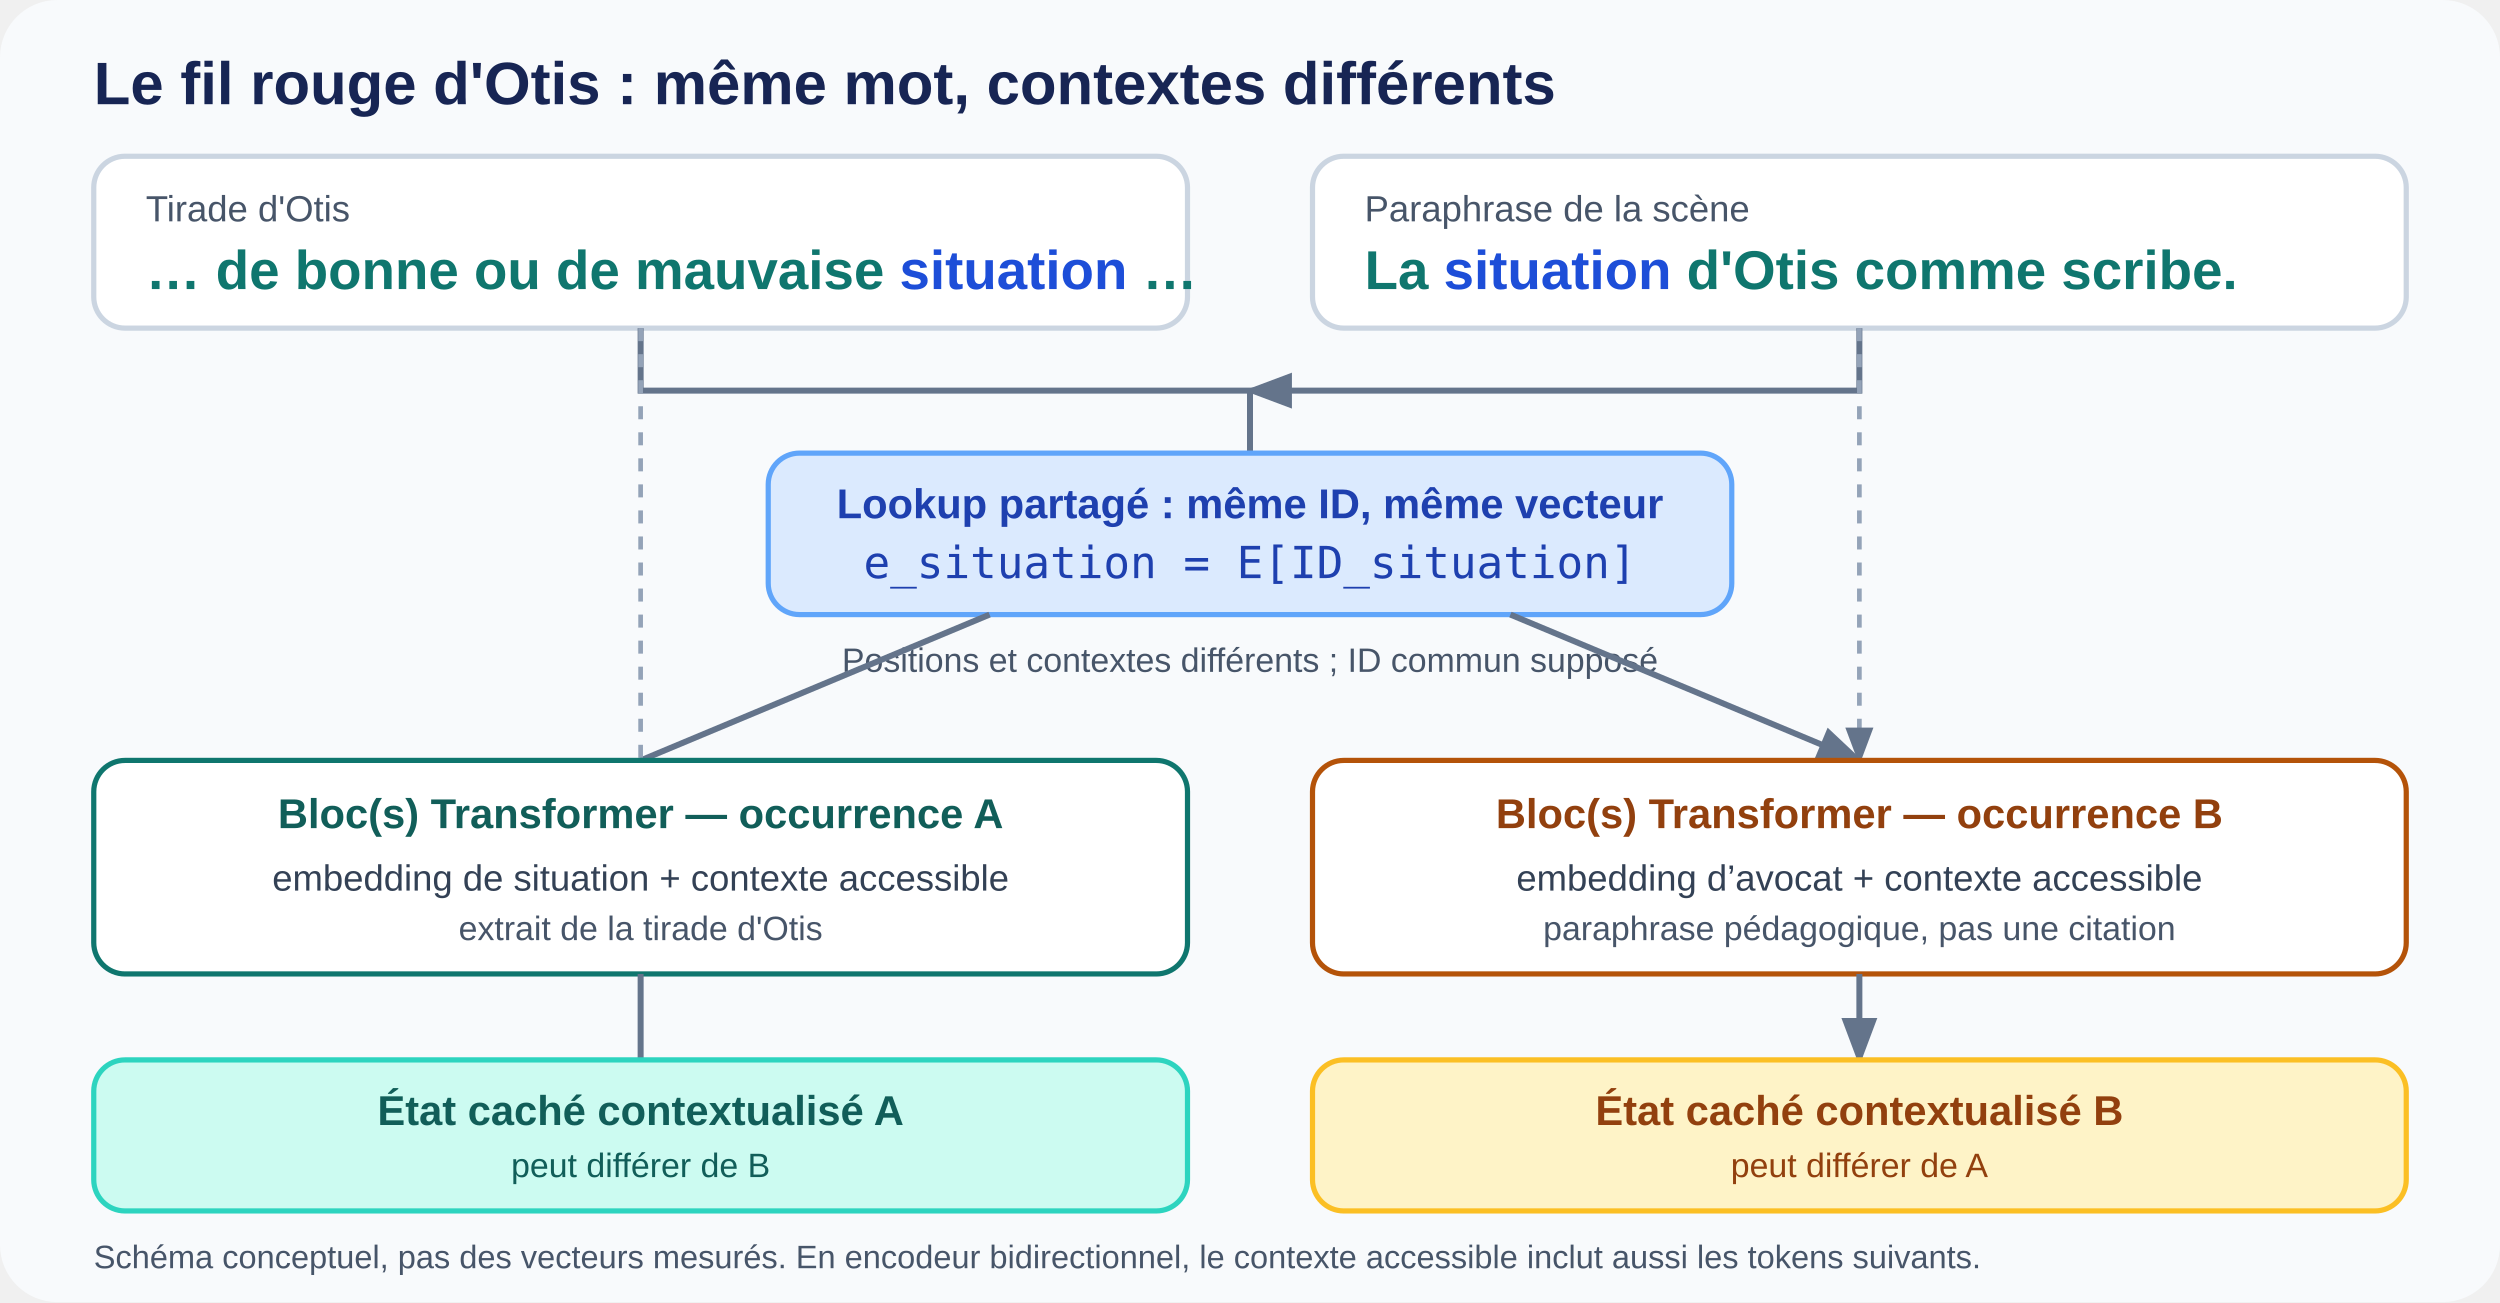
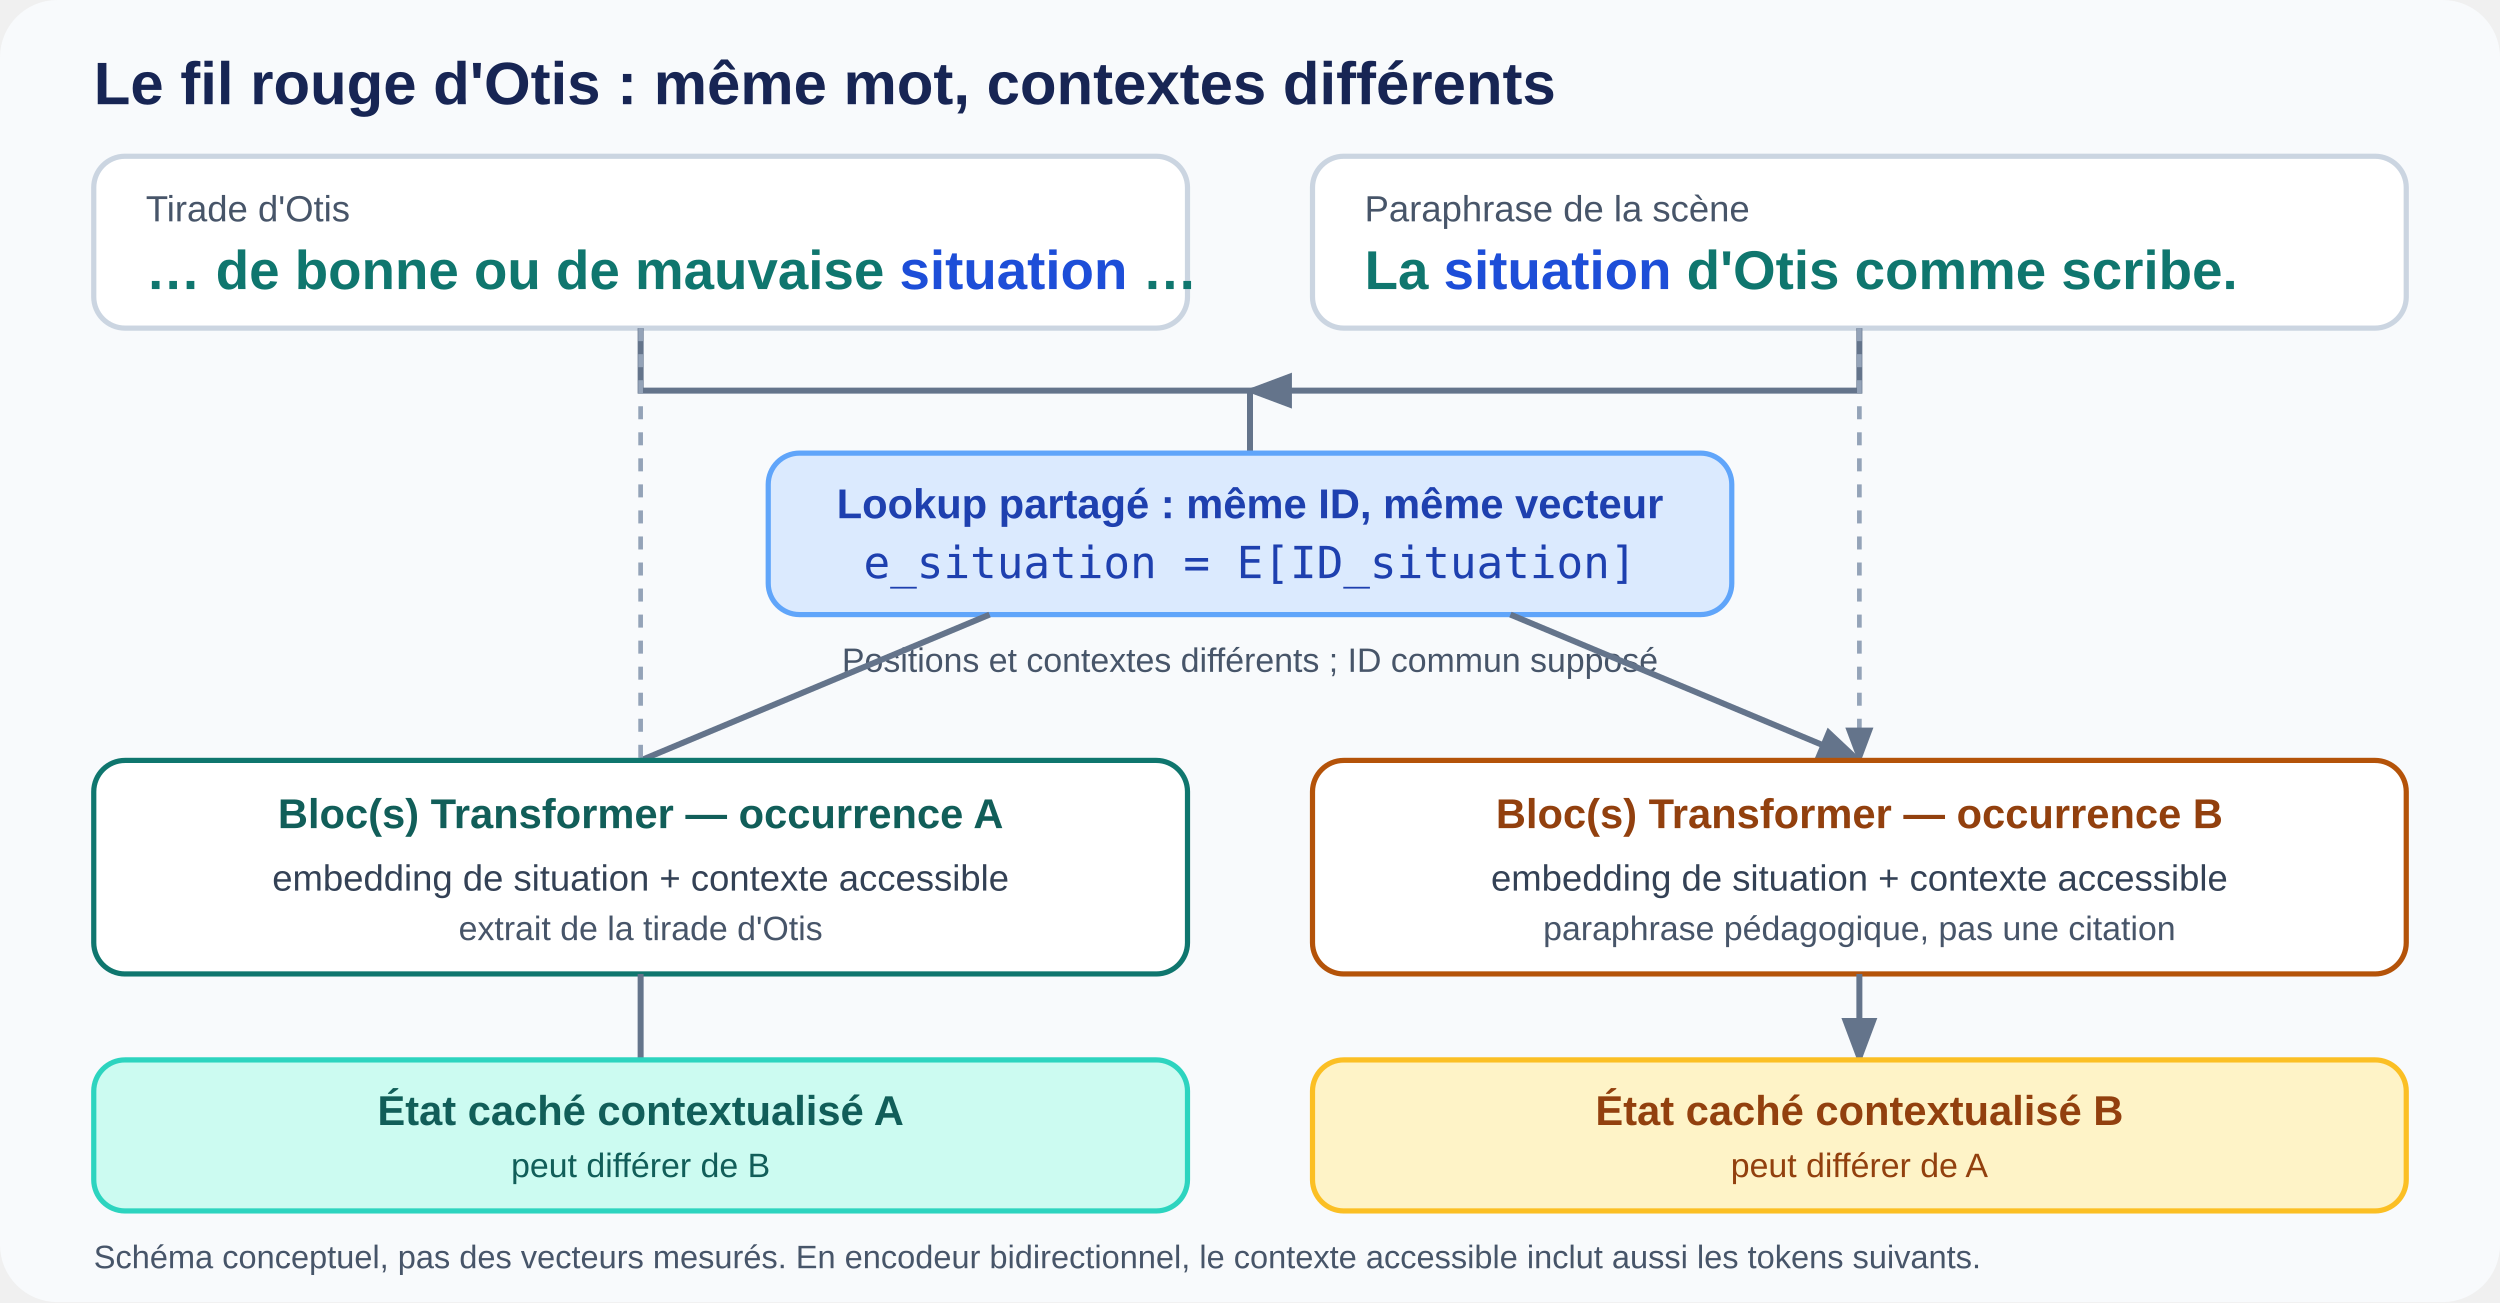
<svg xmlns="http://www.w3.org/2000/svg" viewBox="0 0 960 500" role="img" aria-labelledby="title desc">
  <defs>
    <marker id="arrow" markerWidth="9" markerHeight="9" refX="7" refY="3" orient="auto">
      <path d="M0 0 L0 6 L8 3 z" fill="#64748b" />
    </marker>
  </defs>
  <rect width="960" height="500" rx="22" fill="#f8fafc" />
  <text x="36" y="40" font-family="Arial,sans-serif" font-size="23" font-weight="700" fill="#172554">Le fil rouge d'Otis : même mot, contextes différents</text>
  <rect x="36" y="60" width="420" height="66" rx="12" fill="#fff" stroke="#cbd5e1" stroke-width="2" />
  <text x="56" y="85" font-family="Arial,sans-serif" font-size="14" fill="#475569">Tirade d'Otis</text>
  <text x="56" y="111" font-family="Arial,sans-serif" font-size="21" font-weight="700" fill="#0f766e">… de bonne ou de mauvaise <tspan fill="#1d4ed8">situation</tspan> …</text>
  <rect x="504" y="60" width="420" height="66" rx="12" fill="#fff" stroke="#cbd5e1" stroke-width="2" />
  <text x="524" y="85" font-family="Arial,sans-serif" font-size="14" fill="#475569">Paraphrase de la scène</text>
  <text x="524" y="111" font-family="Arial,sans-serif" font-size="21" font-weight="700" fill="#0f766e">La <tspan fill="#1d4ed8">situation</tspan> d'Otis comme scribe.</text>
  <path d="M246 126 L246 150 L480 150 L480 174 M714 126 L714 150 L480 150" fill="none" stroke="#64748b" stroke-width="2.3" marker-end="url(#arrow)" />
  <rect x="295" y="174" width="370" height="62" rx="12" fill="#dbeafe" stroke="#60a5fa" stroke-width="2" />
  <text x="480" y="199" text-anchor="middle" font-family="Arial,sans-serif" font-size="16" font-weight="700" fill="#1e40af">Lookup partagé : même ID, même vecteur</text>
  <text x="480" y="222" text-anchor="middle" font-family="monospace" font-size="17" fill="#1e40af">e_situation = E[ID_situation]</text>
  <text x="480" y="258" text-anchor="middle" font-family="Arial,sans-serif" font-size="13" fill="#475569">Positions et contextes différents ; ID commun supposé</text>
  <path d="M380 236 L246 292 M580 236 L714 292" fill="none" stroke="#64748b" stroke-width="2.3" marker-end="url(#arrow)" />
  <path d="M246 126 L246 292 M714 126 L714 292" fill="none" stroke="#94a3b8" stroke-width="1.8" stroke-dasharray="5 5" marker-end="url(#arrow)" />
  <rect x="36" y="292" width="420" height="82" rx="12" fill="#fff" stroke="#0f766e" stroke-width="2" />
  <text x="246" y="318" text-anchor="middle" font-family="Arial,sans-serif" font-size="16" font-weight="700" fill="#115e59">Bloc(s) Transformer — occurrence A</text>
  <text x="246" y="342" text-anchor="middle" font-family="Arial,sans-serif" font-size="14" fill="#334155">embedding de situation + contexte accessible</text>
  <text x="246" y="361" text-anchor="middle" font-family="Arial,sans-serif" font-size="13" fill="#475569">extrait de la tirade d'Otis</text>
  <rect x="504" y="292" width="420" height="82" rx="12" fill="#fff" stroke="#b45309" stroke-width="2" />
  <text x="714" y="318" text-anchor="middle" font-family="Arial,sans-serif" font-size="16" font-weight="700" fill="#92400e">Bloc(s) Transformer — occurrence B</text>
-   <text x="714" y="342" text-anchor="middle" font-family="Arial,sans-serif" font-size="14" fill="#334155">embedding d’avocat + contexte accessible</text>
+   <text x="714" y="342" text-anchor="middle" font-family="Arial,sans-serif" font-size="14" fill="#334155">embedding de situation + contexte accessible</text>
  <text x="714" y="361" text-anchor="middle" font-family="Arial,sans-serif" font-size="13" fill="#475569">paraphrase pédagogique, pas une citation</text>
  <path d="M246 374 L246 407 M714 374 L714 407" fill="none" stroke="#64748b" stroke-width="2.3" marker-end="url(#arrow)" />
  <rect x="36" y="407" width="420" height="58" rx="12" fill="#ccfbf1" stroke="#2dd4bf" stroke-width="2" />
  <rect x="504" y="407" width="420" height="58" rx="12" fill="#fef3c7" stroke="#fbbf24" stroke-width="2" />
  <text x="246" y="432" text-anchor="middle" font-family="Arial,sans-serif" font-size="16" font-weight="700" fill="#115e59">État caché contextualisé A</text>
  <text x="714" y="432" text-anchor="middle" font-family="Arial,sans-serif" font-size="16" font-weight="700" fill="#92400e">État caché contextualisé B</text>
  <text x="246" y="452" text-anchor="middle" font-family="Arial,sans-serif" font-size="13" fill="#115e59">peut différer de B</text>
  <text x="714" y="452" text-anchor="middle" font-family="Arial,sans-serif" font-size="13" fill="#92400e">peut différer de A</text>
  <text x="36" y="487" font-family="Arial,sans-serif" font-size="12.5" fill="#475569">Schéma conceptuel, pas des vecteurs mesurés. En encodeur bidirectionnel, le contexte accessible inclut aussi les tokens suivants.</text>
</svg>
